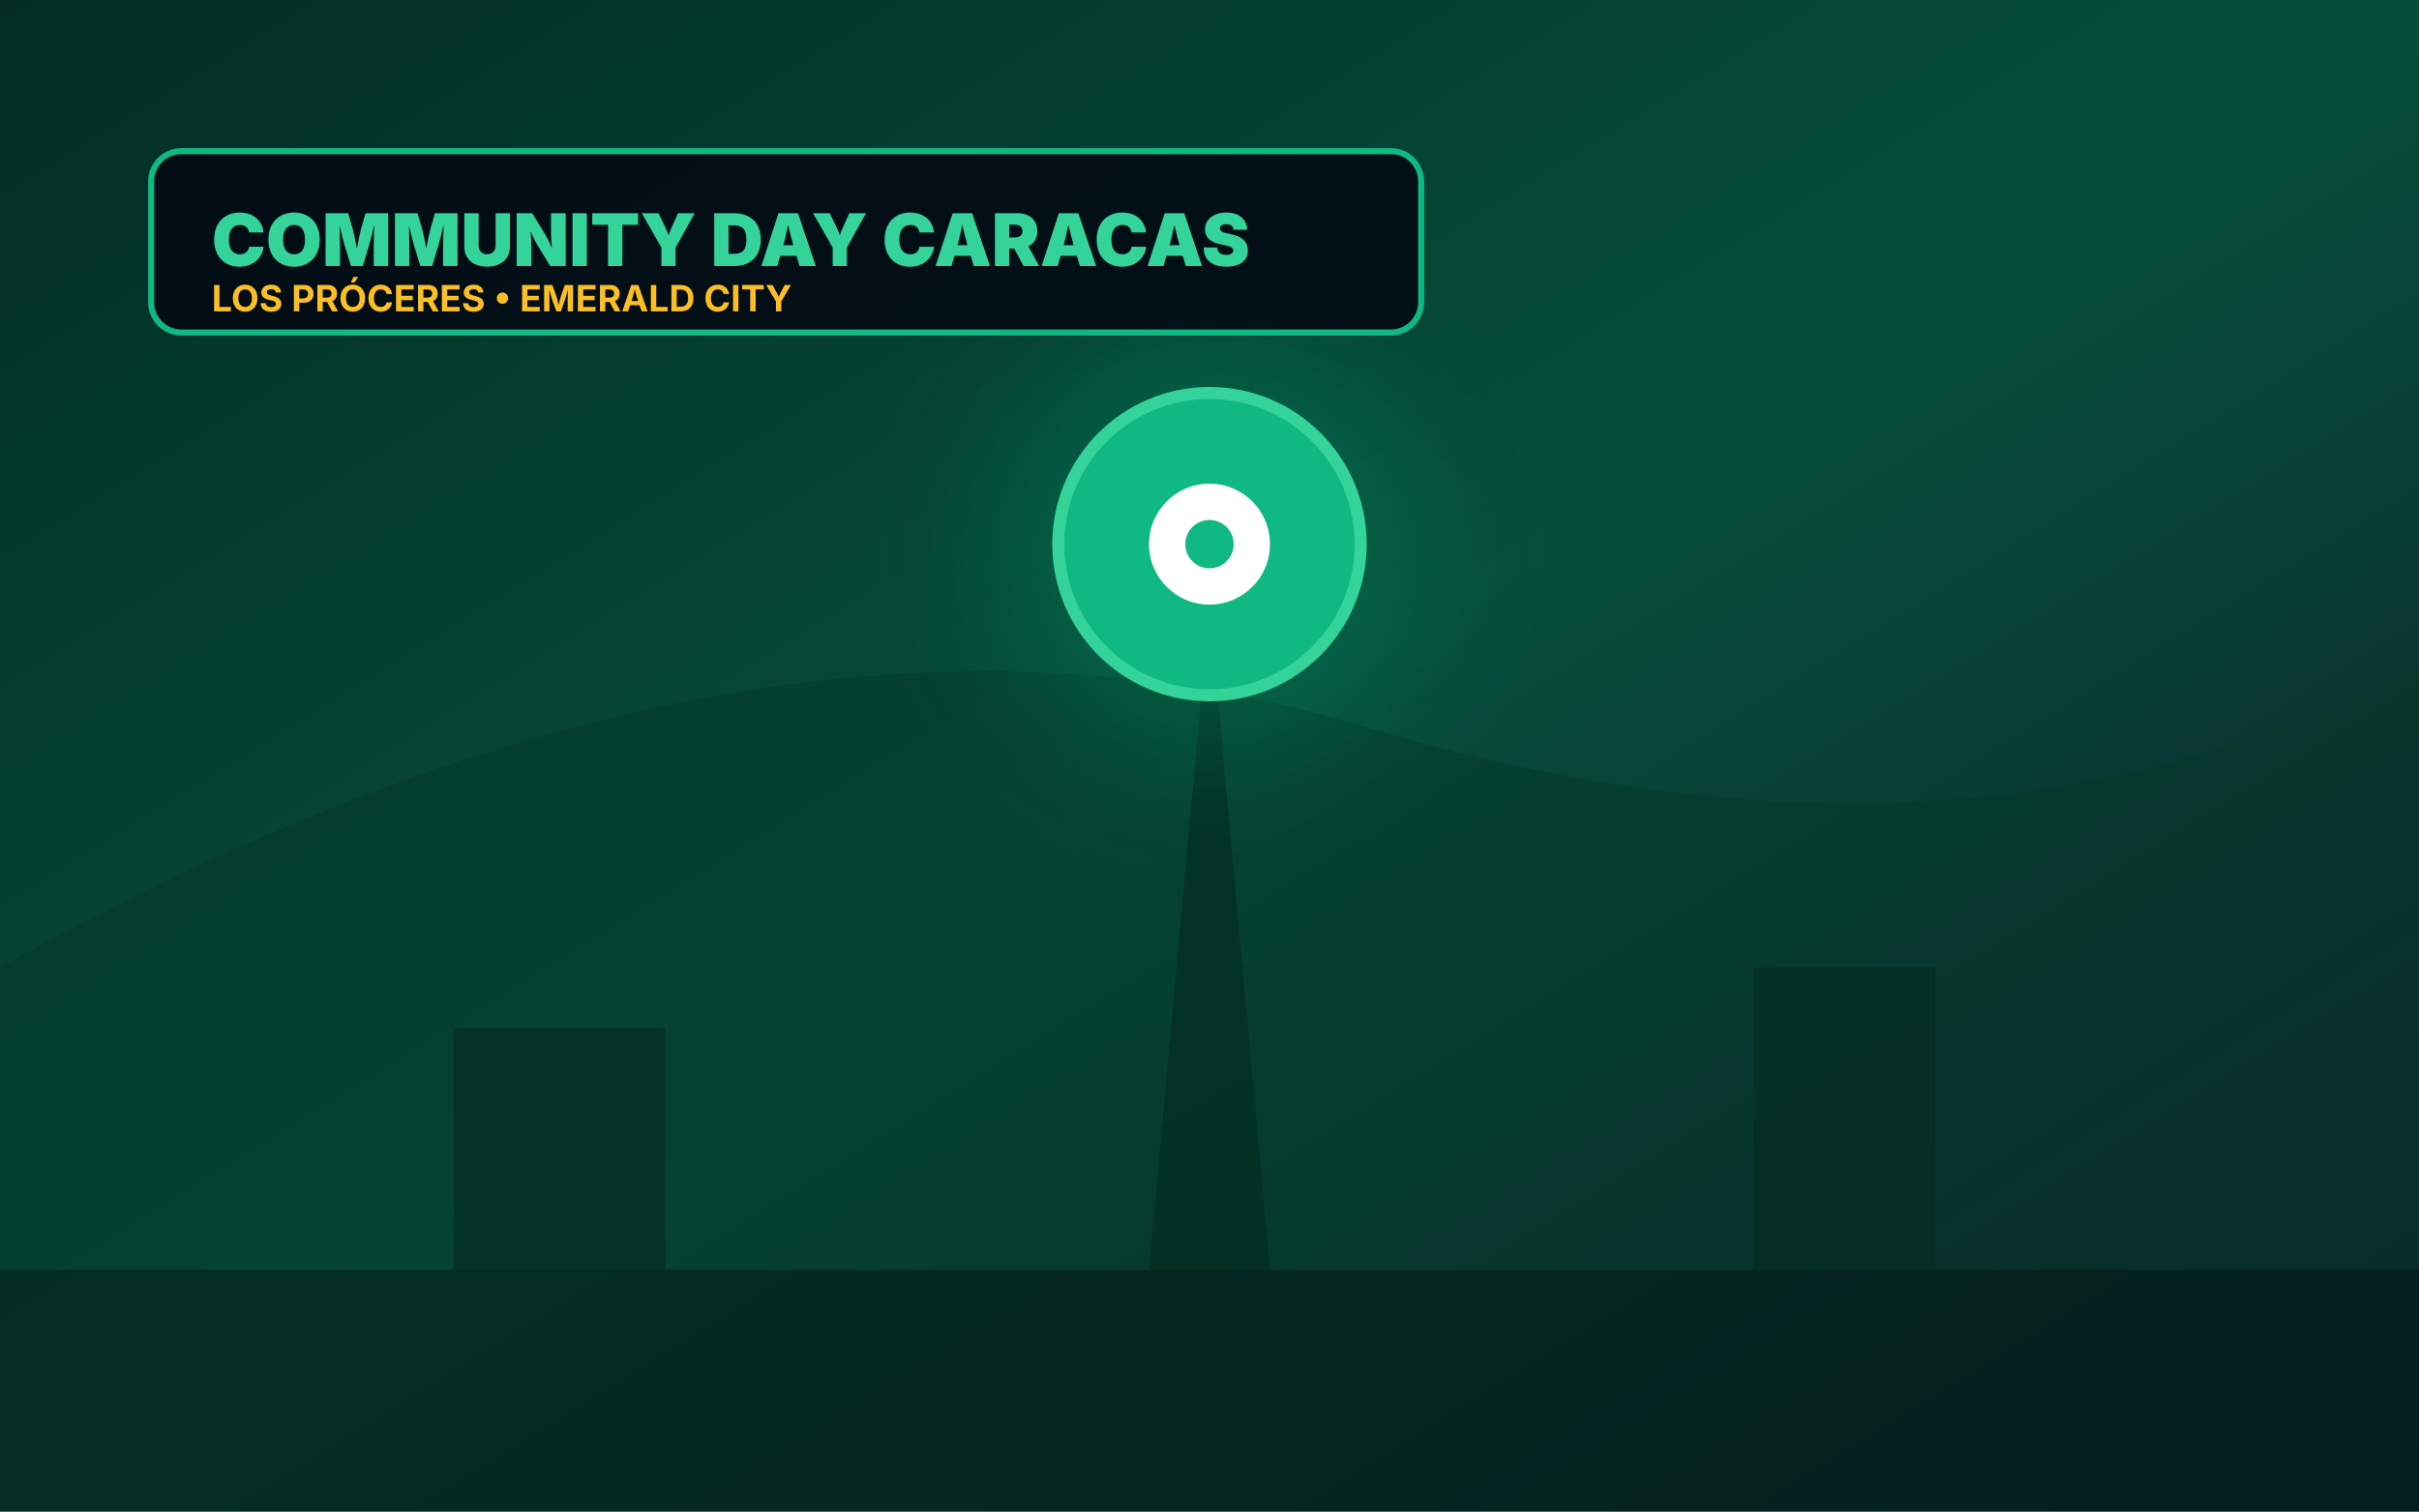
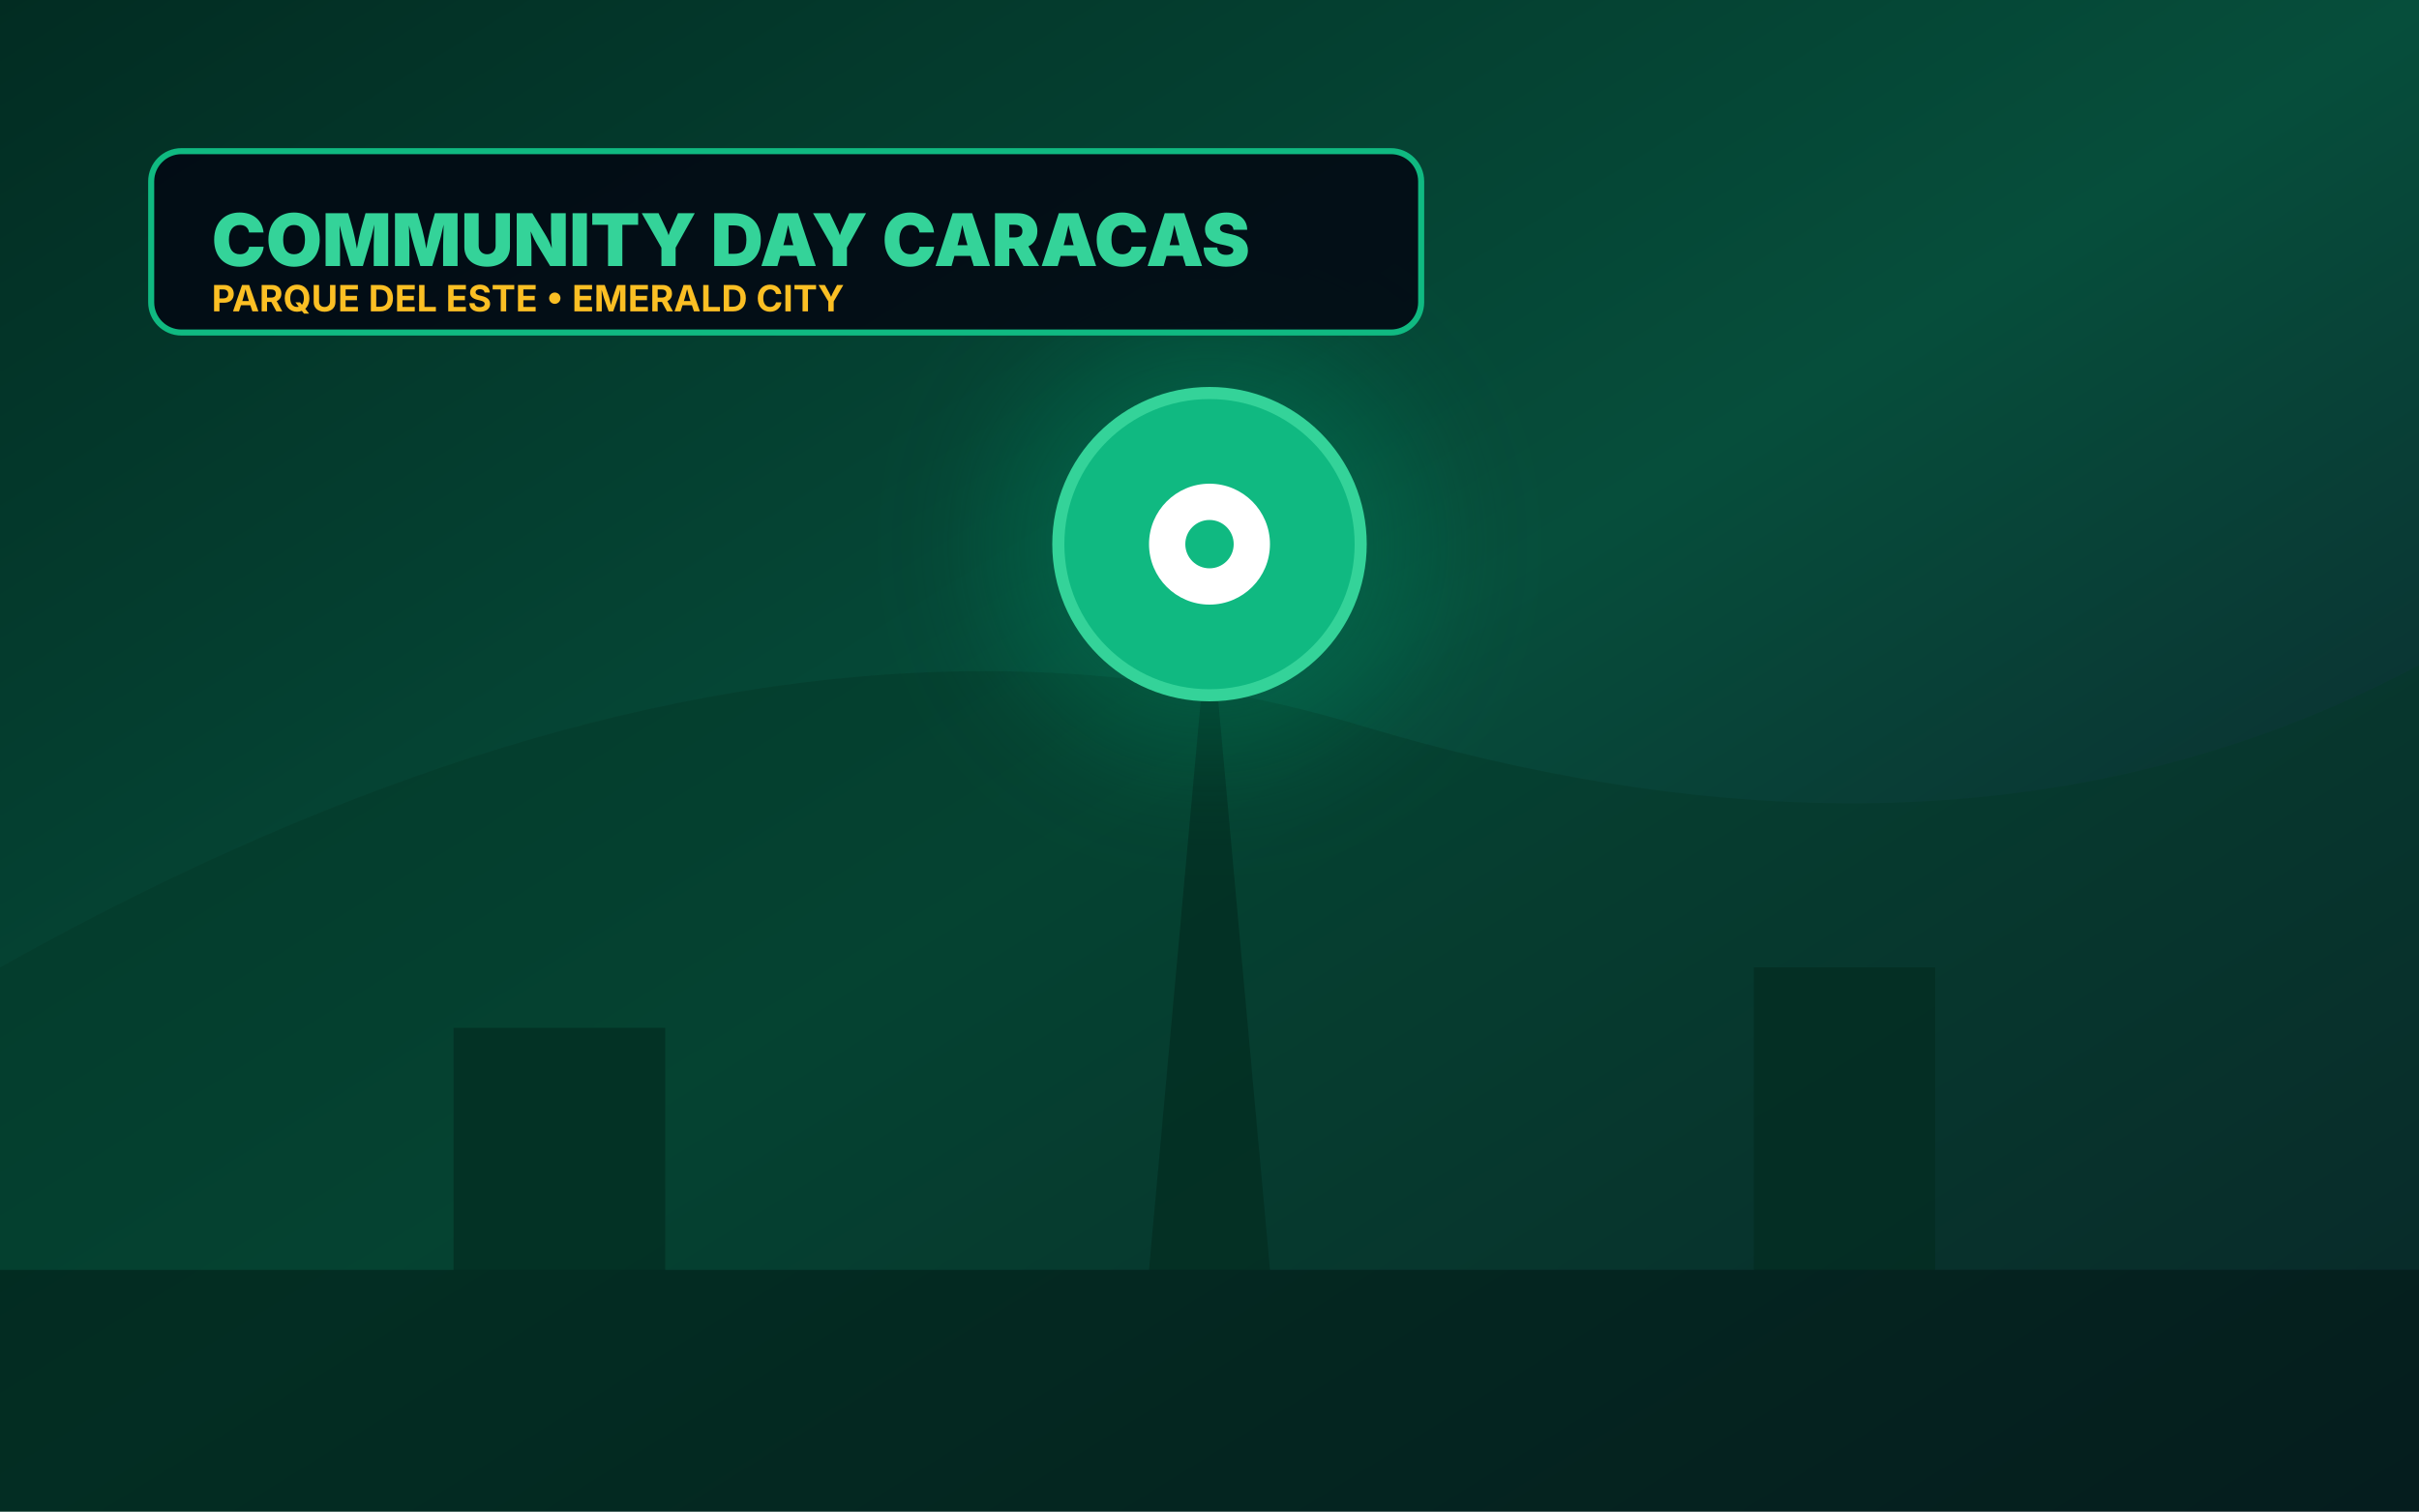
<svg xmlns="http://www.w3.org/2000/svg" viewBox="0 0 800 500" width="100%" height="100%">
  <defs>
    <linearGradient id="bgCd" x1="0" y1="0" x2="1" y2="1">
      <stop offset="0%" stop-color="#022c22" />
      <stop offset="50%" stop-color="#064e3b" />
      <stop offset="100%" stop-color="#0f172a" />
    </linearGradient>
  </defs>
  <rect width="800" height="500" fill="url(#bgCd)" />
  <path d="M 0 420 L 150 420 L 150 340 L 220 340 L 220 420 L 380 420 L 400 200 L 420 420 L 580 420 L 580 320 L 640 320 L 640 420 L 800 420 L 800 500 L 0 500 Z" fill="#021f18" opacity="0.7" />
  <path d="M 0 320 Q 250 180 450 240 T 800 220 L 800 420 L 0 420 Z" fill="#043828" opacity="0.5" />
  <circle cx="400" cy="180" r="70" fill="#059669" opacity="0.3" filter="blur(20px)" />
  <circle cx="400" cy="180" r="50" fill="#10b981" stroke="#34d399" stroke-width="4" />
  <circle cx="400" cy="180" r="20" fill="#ffffff" />
  <circle cx="400" cy="180" r="8" fill="#10b981" />
  <rect x="50" y="50" width="420" height="60" rx="10" fill="#030712" fill-opacity="0.85" stroke="#10b981" stroke-width="2" />
  <text x="70" y="88" fill="#34d399" font-family="Outfit, Inter, sans-serif" font-weight="900" font-size="24">COMMUNITY DAY CARACAS</text>
-   <text x="70" y="103" fill="#fbbf24" font-family="Outfit, Inter, sans-serif" font-weight="bold" font-size="12">LOS PRÓCERES • EMERALD CITY</text>
+   <text x="70" y="103" fill="#fbbf24" font-family="Outfit, Inter, sans-serif" font-weight="bold" font-size="12">PARQUE DEL ESTE • EMERALD CITY</text>
</svg>
